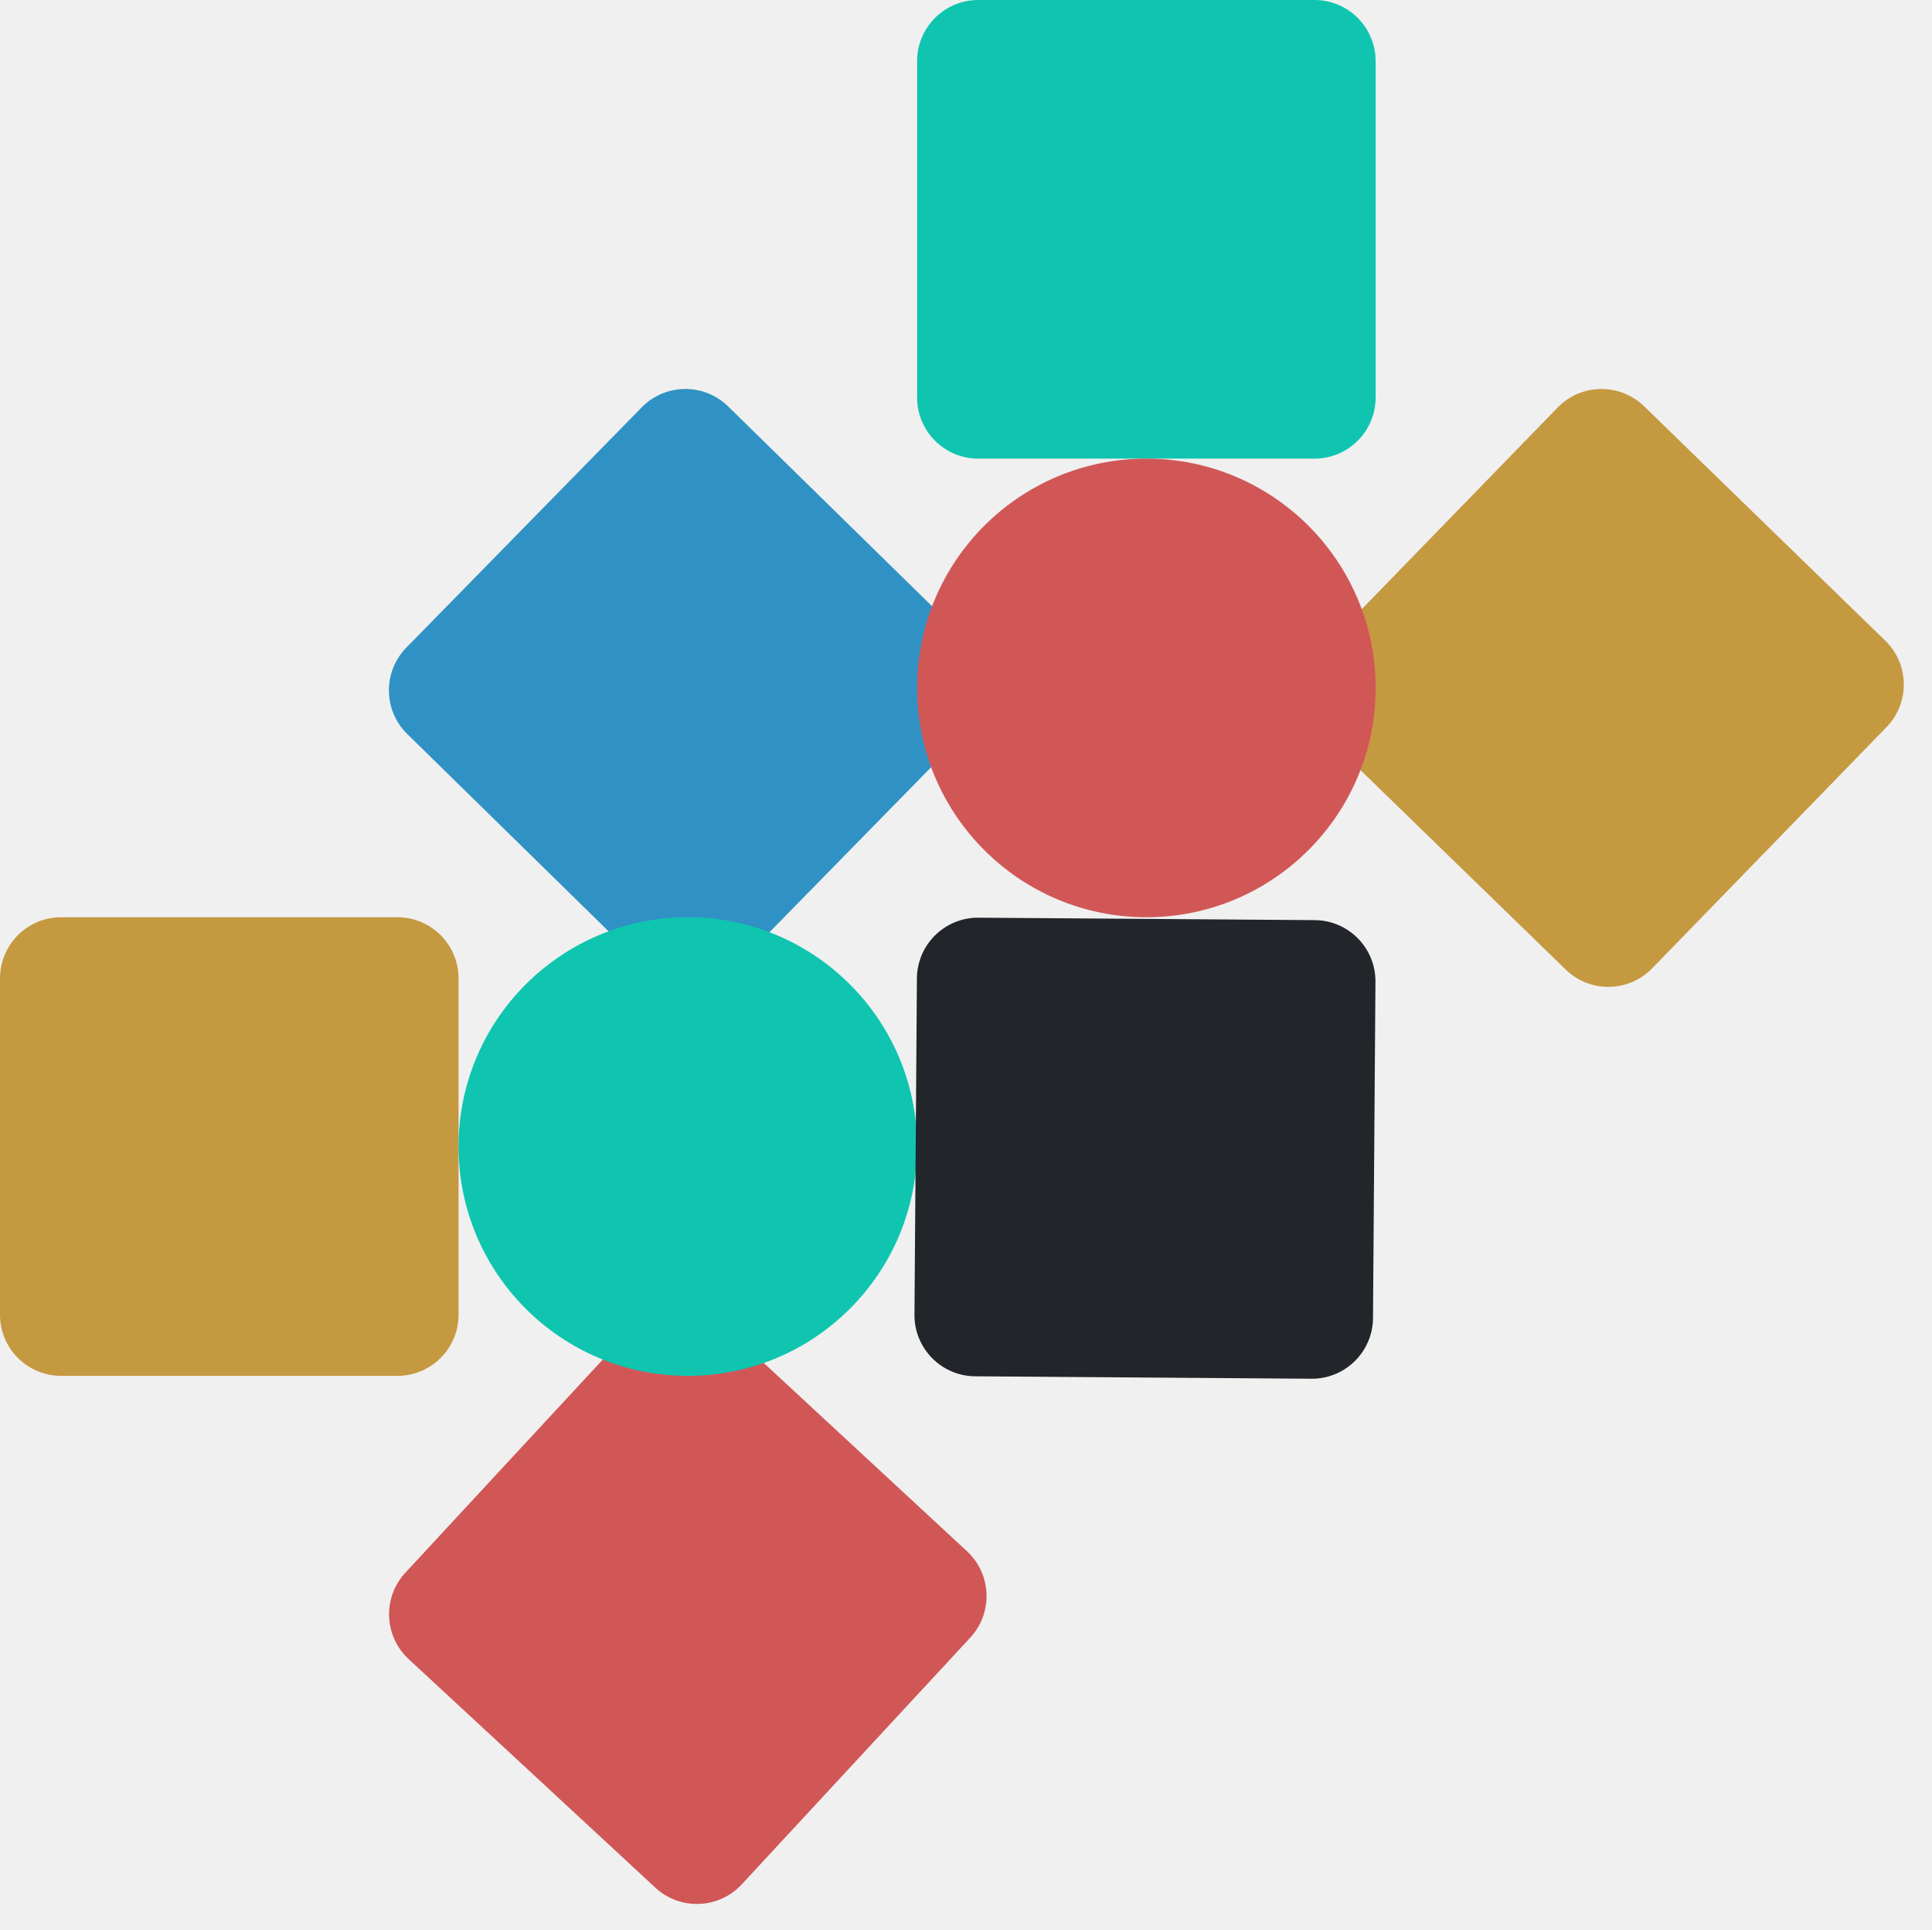
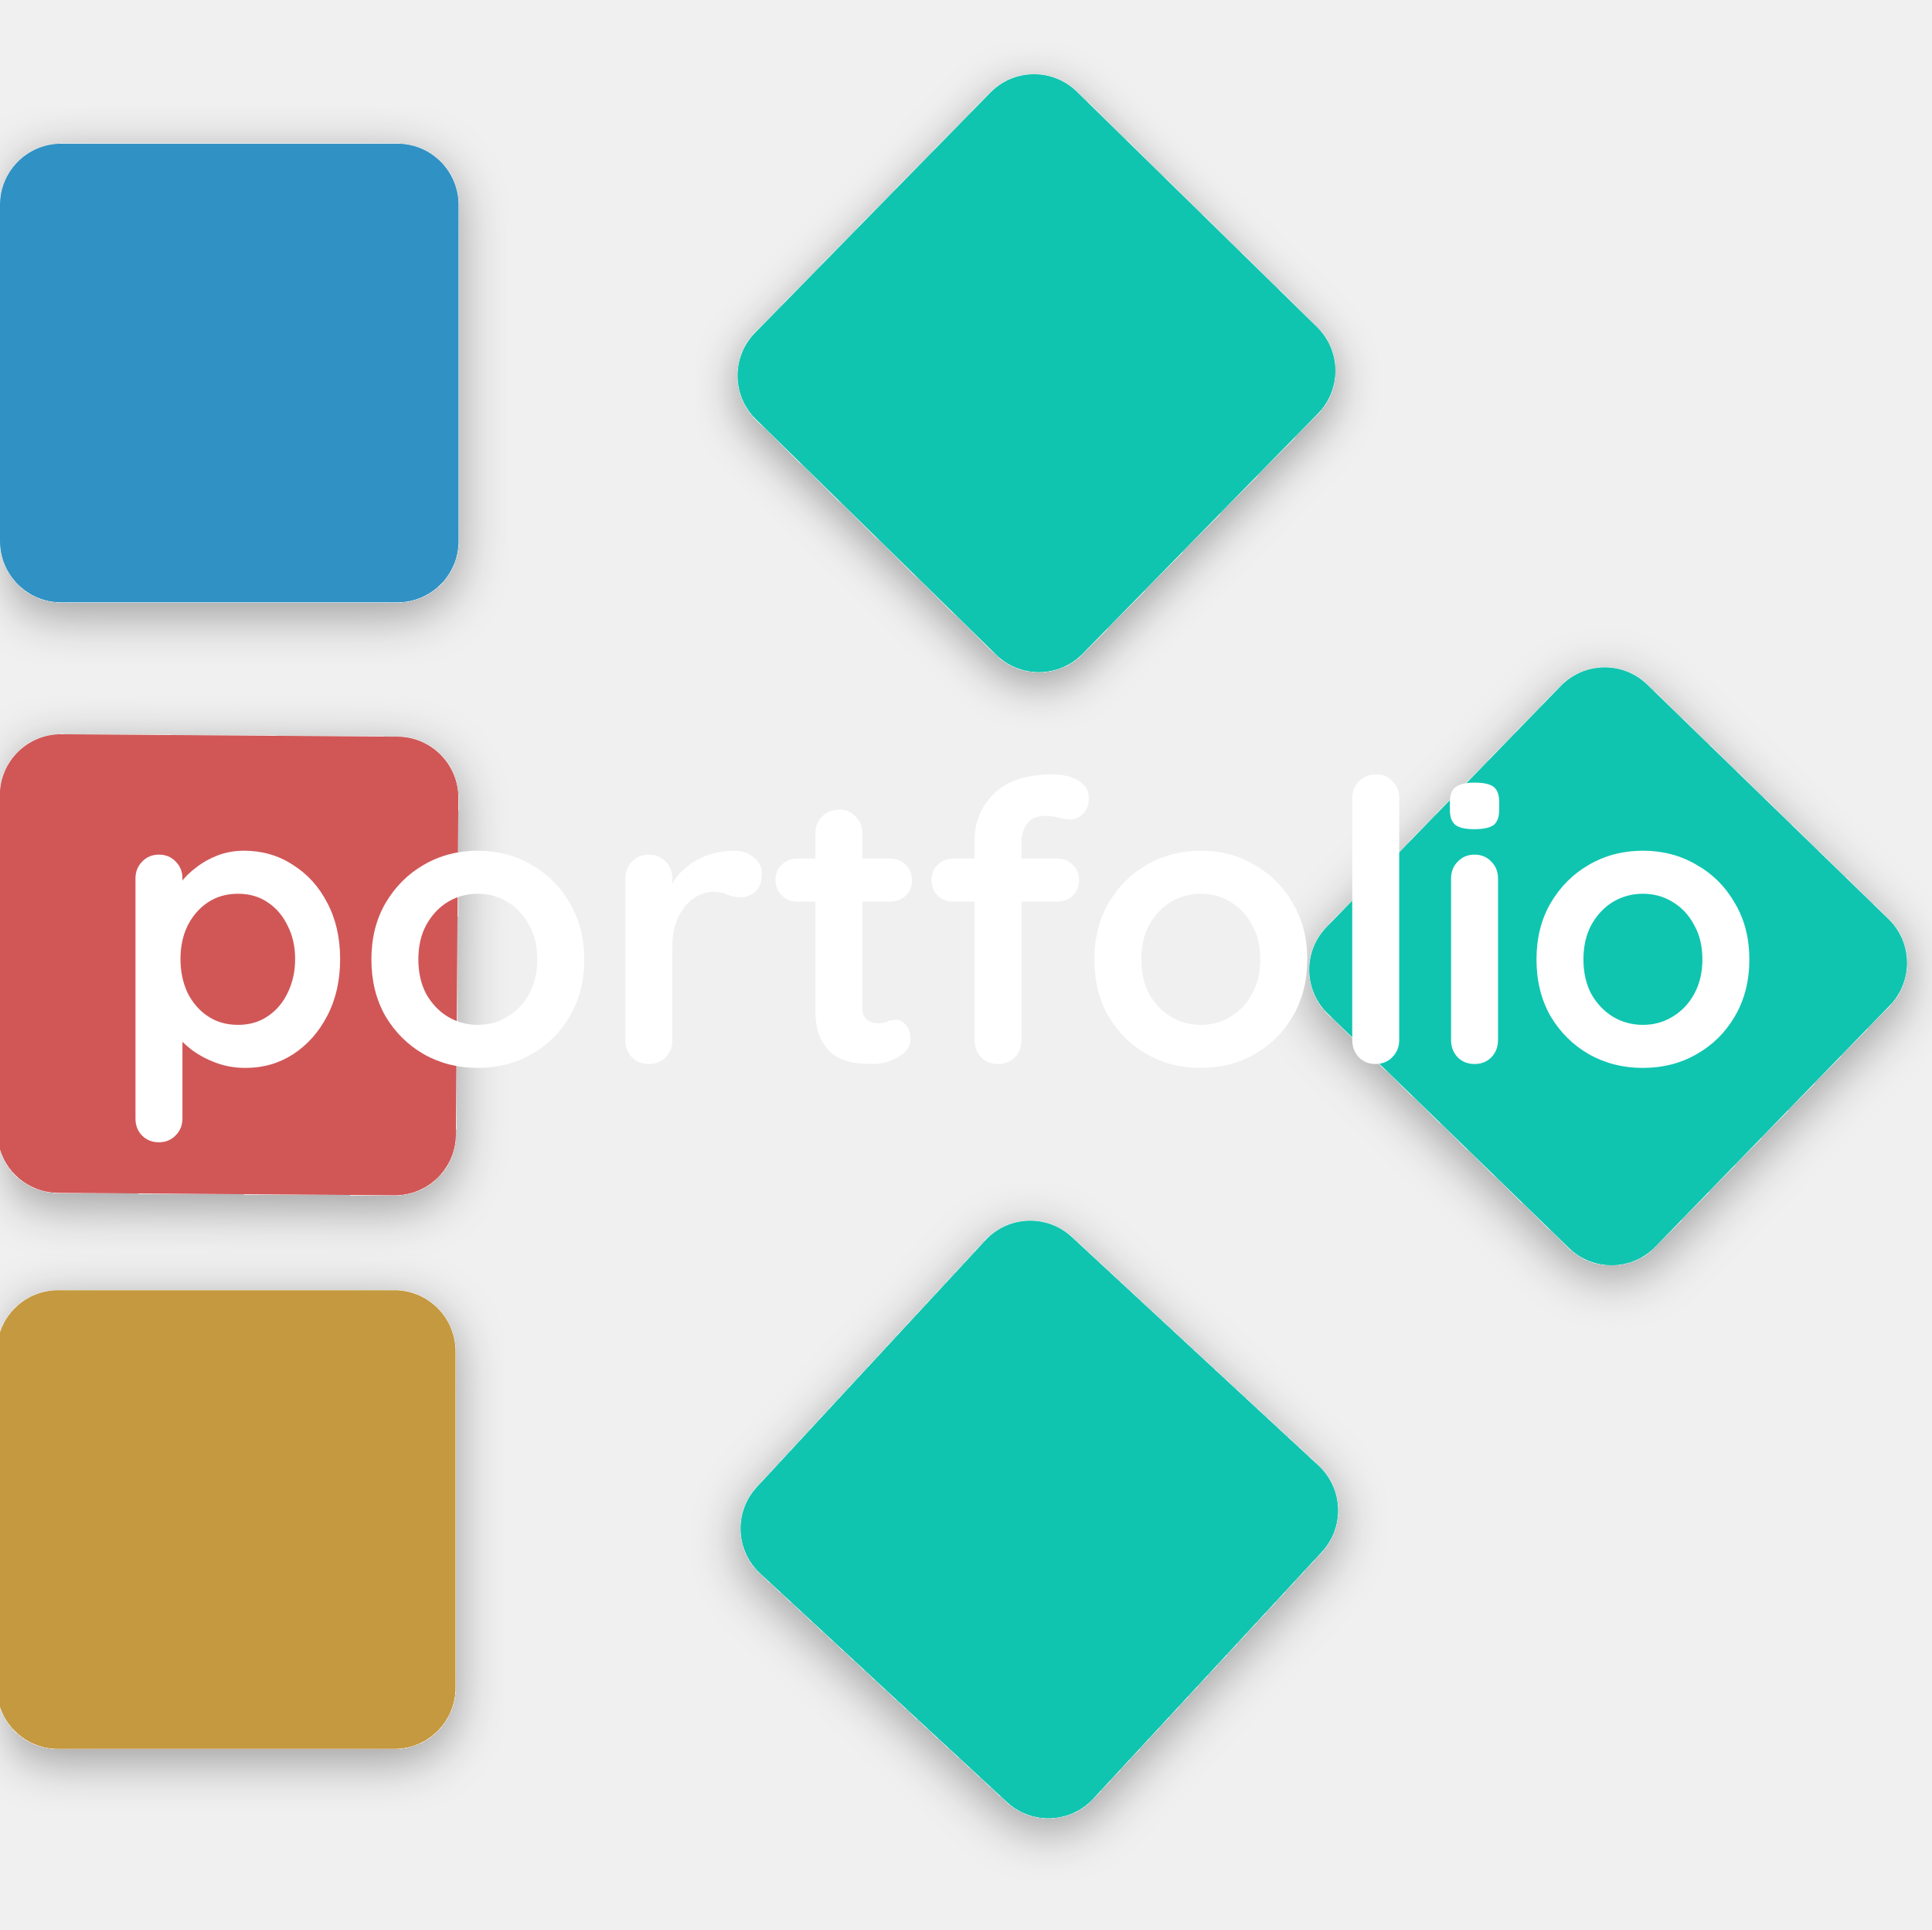
<svg xmlns="http://www.w3.org/2000/svg" width="632" height="631" viewBox="0 0 632 631" fill="none">
-   <path d="M209.923 133.225L132.937 211.794C125.206 219.683 125.335 232.346 133.224 240.077L211.793 317.063C219.682 324.794 232.345 324.665 240.076 316.776L317.062 238.207C324.793 230.318 324.664 217.655 316.775 209.924L238.206 132.938C230.317 125.207 217.654 125.336 209.923 133.225Z" fill="#3092C4" />
-   <path d="M207.355 433.683L132.602 514.381C125.096 522.484 125.58 535.138 133.683 542.644L214.381 617.397C222.484 624.903 235.138 624.419 242.644 616.316L317.397 535.619C324.903 527.515 324.419 514.861 316.316 507.355L235.618 432.602C227.515 425.096 214.861 425.58 207.355 433.683Z" fill="#D15757" />
-   <path d="M509.538 133.289L432.882 212.181C425.185 220.103 425.367 232.765 433.289 240.462L512.181 317.118C520.103 324.815 532.765 324.633 540.463 316.711L617.118 237.819C624.815 229.897 624.633 217.235 616.711 209.537L537.819 132.882C529.897 125.185 517.235 125.367 509.538 133.289Z" fill="#C59940" />
-   <path d="M130 300H20C8.954 300 0 308.954 0 320V430C0 441.046 8.954 450 20 450H130C141.046 450 150 441.046 150 430V320C150 308.954 141.046 300 130 300Z" fill="#C59940" />
-   <path d="M430 0H320C308.954 0 300 8.954 300 20V130C300 141.046 308.954 150 320 150H430C441.046 150 450 141.046 450 130V20C450 8.954 441.046 0 430 0Z" fill="#0FC5B0" />
-   <path d="M375 300C416.421 300 450 266.421 450 225C450 183.579 416.421 150 375 150C333.579 150 300 183.579 300 225C300 266.421 333.579 300 375 300Z" fill="#D15757" />
-   <path d="M225 450C266.421 450 300 416.421 300 375C300 333.579 266.421 300 225 300C183.579 300 150 333.579 150 375C150 416.421 183.579 450 225 450Z" fill="#0FC5B0" />
-   <path d="M299.945 319.999L299.145 429.997C299.065 441.042 307.954 450.061 318.999 450.141L428.997 450.941C440.042 451.021 449.061 442.132 449.141 431.087L449.941 321.09C450.021 310.044 441.132 301.025 430.087 300.945L320.09 300.145C309.044 300.065 300.025 308.954 299.945 319.999Z" fill="#222529" />
+   <g clip-path="url(#clip0_344_2)">
+     <g filter="url(#filter0_d_344_2)">
+       <path d="M323.984 30.285L246.998 108.854C239.267 116.743 239.396 129.406 247.285 137.137L325.854 214.123C333.743 221.854 346.406 221.725 354.137 213.836L431.123 135.267C438.854 127.378 438.725 114.715 430.836 106.984L352.267 29.998C344.378 22.267 331.715 22.396 323.984 30.285Z" fill="#0FC5B0" />
+     </g>
+     <g filter="url(#filter1_d_344_2)">
+       <path d="M322.344 405.672L247.591 486.37C240.085 494.473 240.569 507.127 248.672 514.633L329.37 589.386C337.473 596.892 350.127 596.408 357.633 588.305L432.386 507.607C439.892 499.504 439.408 486.85 431.305 479.344L350.607 404.591C342.504 397.085 329.85 397.569 322.344 405.672Z" fill="#0FC5B0" />
+     </g>
+     <g filter="url(#filter2_d_344_2)">
+       <path d="M510.593 224.344L433.937 303.236C426.24 311.158 426.422 323.82 434.344 331.518L513.236 408.173C521.158 415.87 533.82 415.688 541.518 407.766L618.173 328.874C625.87 320.952 625.688 308.29 617.766 300.593L538.874 223.937C530.952 216.24 518.29 216.422 510.593 224.344Z" fill="#0FC5B0" />
+     </g>
+     <g filter="url(#filter3_d_344_2)">
+       <path d="M129 422H19C7.954 422 -1 430.954 -1 442V552C-1 563.046 7.954 572 19 572H129C140.046 572 149 563.046 149 552V442C149 430.954 140.046 422 129 422Z" fill="#C59940" />
+     </g>
+     <g filter="url(#filter4_d_344_2)">
+       <path d="M130 47H20C8.954 47 0 55.954 0 67V177C0 188.046 8.954 197 20 197H130C141.046 197 150 188.046 150 177V67C150 55.954 141.046 47 130 47Z" fill="#3092C4" />
+     </g>
+     <g filter="url(#filter5_d_344_2)">
+       <path d="M-0.055 259.999L-0.855 369.997C-0.935 381.042 7.954 390.061 19 390.141L128.997 390.941C140.042 391.021 149.061 382.132 149.141 371.087L149.941 261.09C150.021 250.044 141.132 241.025 130.087 240.945L20.09 240.145C9.044 240.065 0.025 248.954 -0.055 259.999Z" fill="#D15757" />
+     </g>
+     <path d="M79.776 278.24C85.749 278.24 91.083 279.776 95.776 282.848C100.555 285.835 104.309 289.973 107.04 295.264C109.856 300.555 111.264 306.699 111.264 313.696C111.264 320.693 109.856 326.88 107.04 332.256C104.309 337.547 100.597 341.728 95.904 344.8C91.296 347.787 86.091 349.28 80.288 349.28C76.875 349.28 73.675 348.725 70.688 347.616C67.701 346.507 65.056 345.099 62.752 343.392C60.533 341.685 58.784 339.979 57.504 338.272C56.309 336.48 55.712 334.987 55.712 333.792L59.68 332.128V365.792C59.68 368.011 58.955 369.845 57.504 371.296C56.053 372.832 54.219 373.6 52 373.6C49.781 373.6 47.947 372.875 46.496 371.424C45.045 369.973 44.32 368.096 44.32 365.792V287.328C44.32 285.109 45.045 283.275 46.496 281.824C47.947 280.288 49.781 279.52 52 279.52C54.219 279.52 56.053 280.288 57.504 281.824C58.955 283.275 59.68 285.109 59.68 287.328V293.6L57.504 292.448C57.504 291.339 58.101 290.016 59.296 288.48C60.491 286.859 62.112 285.28 64.16 283.744C66.208 282.123 68.555 280.8 71.2 279.776C73.931 278.752 76.789 278.24 79.776 278.24ZM77.856 292.32C74.101 292.32 70.816 293.259 68 295.136C65.184 297.013 62.965 299.573 61.344 302.816C59.808 305.973 59.04 309.6 59.04 313.696C59.04 317.707 59.808 321.376 61.344 324.704C62.965 327.947 65.184 330.507 68 332.384C70.816 334.261 74.101 335.2 77.856 335.2C81.611 335.2 84.853 334.261 87.584 332.384C90.4 330.507 92.576 327.947 94.112 324.704C95.733 321.376 96.544 317.707 96.544 313.696C96.544 309.6 95.733 305.973 94.112 302.816C92.576 299.573 90.4 297.013 87.584 295.136C84.853 293.259 81.611 292.32 77.856 292.32ZM191.127 313.824C191.127 320.821 189.548 327.008 186.391 332.384C183.319 337.675 179.138 341.813 173.847 344.8C168.642 347.787 162.796 349.28 156.311 349.28C149.826 349.28 143.938 347.787 138.647 344.8C133.442 341.813 129.26 337.675 126.103 332.384C123.031 327.008 121.495 320.821 121.495 313.824C121.495 306.827 123.031 300.683 126.103 295.392C129.26 290.016 133.442 285.835 138.647 282.848C143.938 279.776 149.826 278.24 156.311 278.24C162.796 278.24 168.642 279.776 173.847 282.848C179.138 285.835 183.319 290.016 186.391 295.392C189.548 300.683 191.127 306.827 191.127 313.824ZM175.767 313.824C175.767 309.472 174.871 305.717 173.079 302.56C171.372 299.317 169.026 296.8 166.039 295.008C163.138 293.216 159.895 292.32 156.311 292.32C152.727 292.32 149.442 293.216 146.455 295.008C143.554 296.8 141.207 299.317 139.415 302.56C137.708 305.717 136.855 309.472 136.855 313.824C136.855 318.091 137.708 321.845 139.415 325.088C141.207 328.245 143.554 330.72 146.455 332.512C149.442 334.304 152.727 335.2 156.311 335.2C159.895 335.2 163.138 334.304 166.039 332.512C169.026 330.72 171.372 328.245 173.079 325.088C174.871 321.845 175.767 318.091 175.767 313.824ZM212.25 348C210.031 348 208.197 347.275 206.746 345.824C205.295 344.288 204.57 342.411 204.57 340.192V287.328C204.57 285.109 205.295 283.275 206.746 281.824C208.197 280.288 210.031 279.52 212.25 279.52C214.469 279.52 216.303 280.288 217.754 281.824C219.205 283.275 219.93 285.109 219.93 287.328V299.36L219.034 290.784C219.973 288.736 221.167 286.944 222.618 285.408C224.154 283.787 225.861 282.464 227.738 281.44C229.615 280.331 231.621 279.52 233.754 279.008C235.887 278.496 238.021 278.24 240.154 278.24C242.714 278.24 244.847 278.965 246.554 280.416C248.346 281.867 249.242 283.573 249.242 285.536C249.242 288.352 248.517 290.4 247.066 291.68C245.615 292.875 244.037 293.472 242.33 293.472C240.709 293.472 239.215 293.173 237.85 292.576C236.57 291.979 235.077 291.68 233.37 291.68C231.834 291.68 230.255 292.064 228.634 292.832C227.098 293.515 225.647 294.624 224.282 296.16C223.002 297.696 221.935 299.616 221.082 301.92C220.314 304.139 219.93 306.784 219.93 309.856V340.192C219.93 342.411 219.205 344.288 217.754 345.824C216.303 347.275 214.469 348 212.25 348ZM260.838 280.8H291.174C293.222 280.8 294.929 281.483 296.294 282.848C297.659 284.213 298.342 285.92 298.342 287.968C298.342 289.931 297.659 291.595 296.294 292.96C294.929 294.24 293.222 294.88 291.174 294.88H260.838C258.79 294.88 257.083 294.197 255.718 292.832C254.353 291.467 253.67 289.76 253.67 287.712C253.67 285.749 254.353 284.128 255.718 282.848C257.083 281.483 258.79 280.8 260.838 280.8ZM274.534 264.8C276.753 264.8 278.545 265.568 279.91 267.104C281.361 268.555 282.086 270.389 282.086 272.608V329.568C282.086 330.763 282.299 331.744 282.726 332.512C283.238 333.28 283.878 333.835 284.646 334.176C285.499 334.517 286.395 334.688 287.334 334.688C288.358 334.688 289.297 334.517 290.15 334.176C291.003 333.749 291.985 333.536 293.094 333.536C294.289 333.536 295.355 334.091 296.294 335.2C297.318 336.309 297.83 337.845 297.83 339.808C297.83 342.197 296.507 344.16 293.862 345.696C291.302 347.232 288.529 348 285.542 348C283.75 348 281.745 347.872 279.526 347.616C277.393 347.275 275.345 346.549 273.382 345.44C271.505 344.245 269.926 342.453 268.646 340.064C267.366 337.675 266.726 334.389 266.726 330.208V272.608C266.726 270.389 267.451 268.555 268.902 267.104C270.438 265.568 272.315 264.8 274.534 264.8ZM344.395 253.28C346.272 253.28 348.107 253.536 349.899 254.048C351.691 254.56 353.184 255.413 354.379 256.608C355.574 257.717 356.171 259.211 356.171 261.088C356.171 263.221 355.531 264.928 354.251 266.208C353.056 267.403 351.648 268 350.027 268C349.259 268 348.107 267.829 346.571 267.488C345.035 267.061 343.542 266.848 342.091 266.848C339.958 266.848 338.294 267.317 337.099 268.256C335.99 269.195 335.222 270.304 334.795 271.584C334.368 272.779 334.155 273.845 334.155 274.784V340.192C334.155 342.411 333.43 344.288 331.979 345.824C330.528 347.275 328.694 348 326.475 348C324.256 348 322.422 347.275 320.971 345.824C319.52 344.288 318.795 342.411 318.795 340.192V274.912C318.795 268.853 320.928 263.733 325.195 259.552C329.462 255.371 335.862 253.28 344.395 253.28ZM345.803 280.8C347.851 280.8 349.558 281.483 350.923 282.848C352.288 284.128 352.971 285.792 352.971 287.84C352.971 289.888 352.288 291.595 350.923 292.96C349.558 294.24 347.851 294.88 345.803 294.88H311.883C309.835 294.88 308.128 294.24 306.763 292.96C305.398 291.595 304.715 289.888 304.715 287.84C304.715 285.792 305.398 284.128 306.763 282.848C308.128 281.483 309.835 280.8 311.883 280.8H345.803ZM427.627 313.824C427.627 320.821 426.048 327.008 422.891 332.384C419.819 337.675 415.638 341.813 410.347 344.8C405.142 347.787 399.296 349.28 392.811 349.28C386.326 349.28 380.438 347.787 375.147 344.8C369.942 341.813 365.76 337.675 362.603 332.384C359.531 327.008 357.995 320.821 357.995 313.824C357.995 306.827 359.531 300.683 362.603 295.392C365.76 290.016 369.942 285.835 375.147 282.848C380.438 279.776 386.326 278.24 392.811 278.24C399.296 278.24 405.142 279.776 410.347 282.848C415.638 285.835 419.819 290.016 422.891 295.392C426.048 300.683 427.627 306.827 427.627 313.824ZM412.267 313.824C412.267 309.472 411.371 305.717 409.579 302.56C407.872 299.317 405.526 296.8 402.539 295.008C399.638 293.216 396.395 292.32 392.811 292.32C389.227 292.32 385.942 293.216 382.955 295.008C380.054 296.8 377.707 299.317 375.915 302.56C374.208 305.717 373.355 309.472 373.355 313.824C373.355 318.091 374.208 321.845 375.915 325.088C377.707 328.245 380.054 330.72 382.955 332.512C385.942 334.304 389.227 335.2 392.811 335.2C396.395 335.2 399.638 334.304 402.539 332.512C405.526 330.72 407.872 328.245 409.579 325.088C411.371 321.845 412.267 318.091 412.267 313.824ZM457.71 340.192C457.71 342.411 456.942 344.288 455.406 345.824C453.955 347.275 452.121 348 449.902 348C447.769 348 445.977 347.275 444.526 345.824C443.075 344.288 442.35 342.411 442.35 340.192V261.088C442.35 258.869 443.075 257.035 444.526 255.584C446.062 254.048 447.939 253.28 450.158 253.28C452.377 253.28 454.169 254.048 455.534 255.584C456.985 257.035 457.71 258.869 457.71 261.088V340.192ZM490.034 340.192C490.034 342.411 489.309 344.288 487.858 345.824C486.407 347.275 484.573 348 482.354 348C480.135 348 478.301 347.275 476.85 345.824C475.399 344.288 474.674 342.411 474.674 340.192V287.328C474.674 285.109 475.399 283.275 476.85 281.824C478.301 280.288 480.135 279.52 482.354 279.52C484.573 279.52 486.407 280.288 487.858 281.824C489.309 283.275 490.034 285.109 490.034 287.328V340.192ZM482.226 271.2C479.325 271.2 477.277 270.731 476.082 269.792C474.887 268.853 474.29 267.189 474.29 264.8V262.368C474.29 259.893 474.93 258.229 476.21 257.376C477.575 256.437 479.623 255.968 482.354 255.968C485.341 255.968 487.431 256.437 488.626 257.376C489.821 258.315 490.418 259.979 490.418 262.368V264.8C490.418 267.275 489.778 268.981 488.498 269.92C487.218 270.773 485.127 271.2 482.226 271.2ZM572.252 313.824C572.252 320.821 570.673 327.008 567.516 332.384C564.444 337.675 560.263 341.813 554.972 344.8C549.767 347.787 543.921 349.28 537.436 349.28C530.951 349.28 525.063 347.787 519.772 344.8C514.567 341.813 510.385 337.675 507.228 332.384C504.156 327.008 502.62 320.821 502.62 313.824C502.62 306.827 504.156 300.683 507.228 295.392C510.385 290.016 514.567 285.835 519.772 282.848C525.063 279.776 530.951 278.24 537.436 278.24C543.921 278.24 549.767 279.776 554.972 282.848C560.263 285.835 564.444 290.016 567.516 295.392C570.673 300.683 572.252 306.827 572.252 313.824ZM556.892 313.824C556.892 309.472 555.996 305.717 554.204 302.56C552.497 299.317 550.151 296.8 547.164 295.008C544.263 293.216 541.02 292.32 537.436 292.32C533.852 292.32 530.567 293.216 527.58 295.008C524.679 296.8 522.332 299.317 520.54 302.56C518.833 305.717 517.98 309.472 517.98 313.824C517.98 318.091 518.833 321.845 520.54 325.088C522.332 328.245 524.679 330.72 527.58 332.512C530.567 334.304 533.852 335.2 537.436 335.2C541.02 335.2 544.263 334.304 547.164 332.512C550.151 330.72 552.497 328.245 554.204 325.088C555.996 321.845 556.892 318.091 556.892 313.824Z" fill="white" />
+   </g>
+   <defs>
+     <filter id="filter0_d_344_2" x="227.283" y="14.283" width="223.556" height="223.556" filterUnits="userSpaceOnUse" color-interpolation-filters="sRGB">
+       <feFlood flood-opacity="0" result="BackgroundImageFix" />
+       <feColorMatrix in="SourceAlpha" type="matrix" values="0 0 0 0 0 0 0 0 0 0 0 0 0 0 0 0 0 0 127 0" result="hardAlpha" />
+       <feOffset dy="4" />
+       <feGaussianBlur stdDeviation="7" />
+       <feComposite in2="hardAlpha" operator="out" />
+       <feColorMatrix type="matrix" values="0 0 0 0 0 0 0 0 0 0 0 0 0 0 0 0 0 0 0.35 0" />
+       <feBlend mode="normal" in2="BackgroundImageFix" result="effect1_dropShadow_344_2" />
+       <feBlend mode="normal" in="SourceGraphic" in2="effect1_dropShadow_344_2" result="shape" />
+     </filter>
+     <filter id="filter1_d_344_2" x="226.263" y="387.264" width="227.45" height="227.45" filterUnits="userSpaceOnUse" color-interpolation-filters="sRGB">
+       <feFlood flood-opacity="0" result="BackgroundImageFix" />
+       <feColorMatrix in="SourceAlpha" type="matrix" values="0 0 0 0 0 0 0 0 0 0 0 0 0 0 0 0 0 0 127 0" result="hardAlpha" />
+       <feOffset dy="4" />
+       <feGaussianBlur stdDeviation="8" />
+       <feComposite in2="hardAlpha" operator="out" />
+       <feColorMatrix type="matrix" values="0 0 0 0 0 0 0 0 0 0 0 0 0 0 0 0 0 0 0.35 0" />
+       <feBlend mode="normal" in2="BackgroundImageFix" result="effect1_dropShadow_344_2" />
+       <feBlend mode="normal" in="SourceGraphic" in2="effect1_dropShadow_344_2" result="shape" />
+     </filter>
+     <filter id="filter2_d_344_2" x="412.281" y="206.281" width="227.548" height="227.547" filterUnits="userSpaceOnUse" color-interpolation-filters="sRGB">
+       <feFlood flood-opacity="0" result="BackgroundImageFix" />
+       <feColorMatrix in="SourceAlpha" type="matrix" values="0 0 0 0 0 0 0 0 0 0 0 0 0 0 0 0 0 0 127 0" result="hardAlpha" />
+       <feOffset dy="4" />
+       <feGaussianBlur stdDeviation="8" />
+       <feComposite in2="hardAlpha" operator="out" />
+       <feColorMatrix type="matrix" values="0 0 0 0 0 0 0 0 0 0 0 0 0 0 0 0 0 0 0.35 0" />
+       <feBlend mode="normal" in2="BackgroundImageFix" result="effect1_dropShadow_344_2" />
+       <feBlend mode="normal" in="SourceGraphic" in2="effect1_dropShadow_344_2" result="shape" />
+     </filter>
+     <filter id="filter3_d_344_2" x="-17" y="410" width="182" height="182" filterUnits="userSpaceOnUse" color-interpolation-filters="sRGB">
+       <feFlood flood-opacity="0" result="BackgroundImageFix" />
+       <feColorMatrix in="SourceAlpha" type="matrix" values="0 0 0 0 0 0 0 0 0 0 0 0 0 0 0 0 0 0 127 0" result="hardAlpha" />
+       <feOffset dy="4" />
+       <feGaussianBlur stdDeviation="8" />
+       <feComposite in2="hardAlpha" operator="out" />
+       <feColorMatrix type="matrix" values="0 0 0 0 0 0 0 0 0 0 0 0 0 0 0 0 0 0 0.35 0" />
+       <feBlend mode="normal" in2="BackgroundImageFix" result="effect1_dropShadow_344_2" />
+       <feBlend mode="normal" in="SourceGraphic" in2="effect1_dropShadow_344_2" result="shape" />
+     </filter>
+     <filter id="filter4_d_344_2" x="-16" y="35" width="182" height="182" filterUnits="userSpaceOnUse" color-interpolation-filters="sRGB">
+       <feFlood flood-opacity="0" result="BackgroundImageFix" />
+       <feColorMatrix in="SourceAlpha" type="matrix" values="0 0 0 0 0 0 0 0 0 0 0 0 0 0 0 0 0 0 127 0" result="hardAlpha" />
+       <feOffset dy="4" />
+       <feGaussianBlur stdDeviation="8" />
+       <feComposite in2="hardAlpha" operator="out" />
+       <feColorMatrix type="matrix" values="0 0 0 0 0 0 0 0 0 0 0 0 0 0 0 0 0 0 0.35 0" />
+       <feBlend mode="normal" in2="BackgroundImageFix" result="effect1_dropShadow_344_2" />
+       <feBlend mode="normal" in="SourceGraphic" in2="effect1_dropShadow_344_2" result="shape" />
+     </filter>
+     <filter id="filter5_d_344_2" x="-16.855" y="228.145" width="182.797" height="182.797" filterUnits="userSpaceOnUse" color-interpolation-filters="sRGB">
+       <feFlood flood-opacity="0" result="BackgroundImageFix" />
+       <feColorMatrix in="SourceAlpha" type="matrix" values="0 0 0 0 0 0 0 0 0 0 0 0 0 0 0 0 0 0 127 0" result="hardAlpha" />
+       <feOffset dy="4" />
+       <feGaussianBlur stdDeviation="8" />
+       <feComposite in2="hardAlpha" operator="out" />
+       <feColorMatrix type="matrix" values="0 0 0 0 0 0 0 0 0 0 0 0 0 0 0 0 0 0 0.35 0" />
+       <feBlend mode="normal" in2="BackgroundImageFix" result="effect1_dropShadow_344_2" />
+       <feBlend mode="normal" in="SourceGraphic" in2="effect1_dropShadow_344_2" result="shape" />
+     </filter>
+     <clipPath id="clip0_344_2">
+       <rect width="632" height="631" fill="white" />
+     </clipPath>
+   </defs>
</svg>
